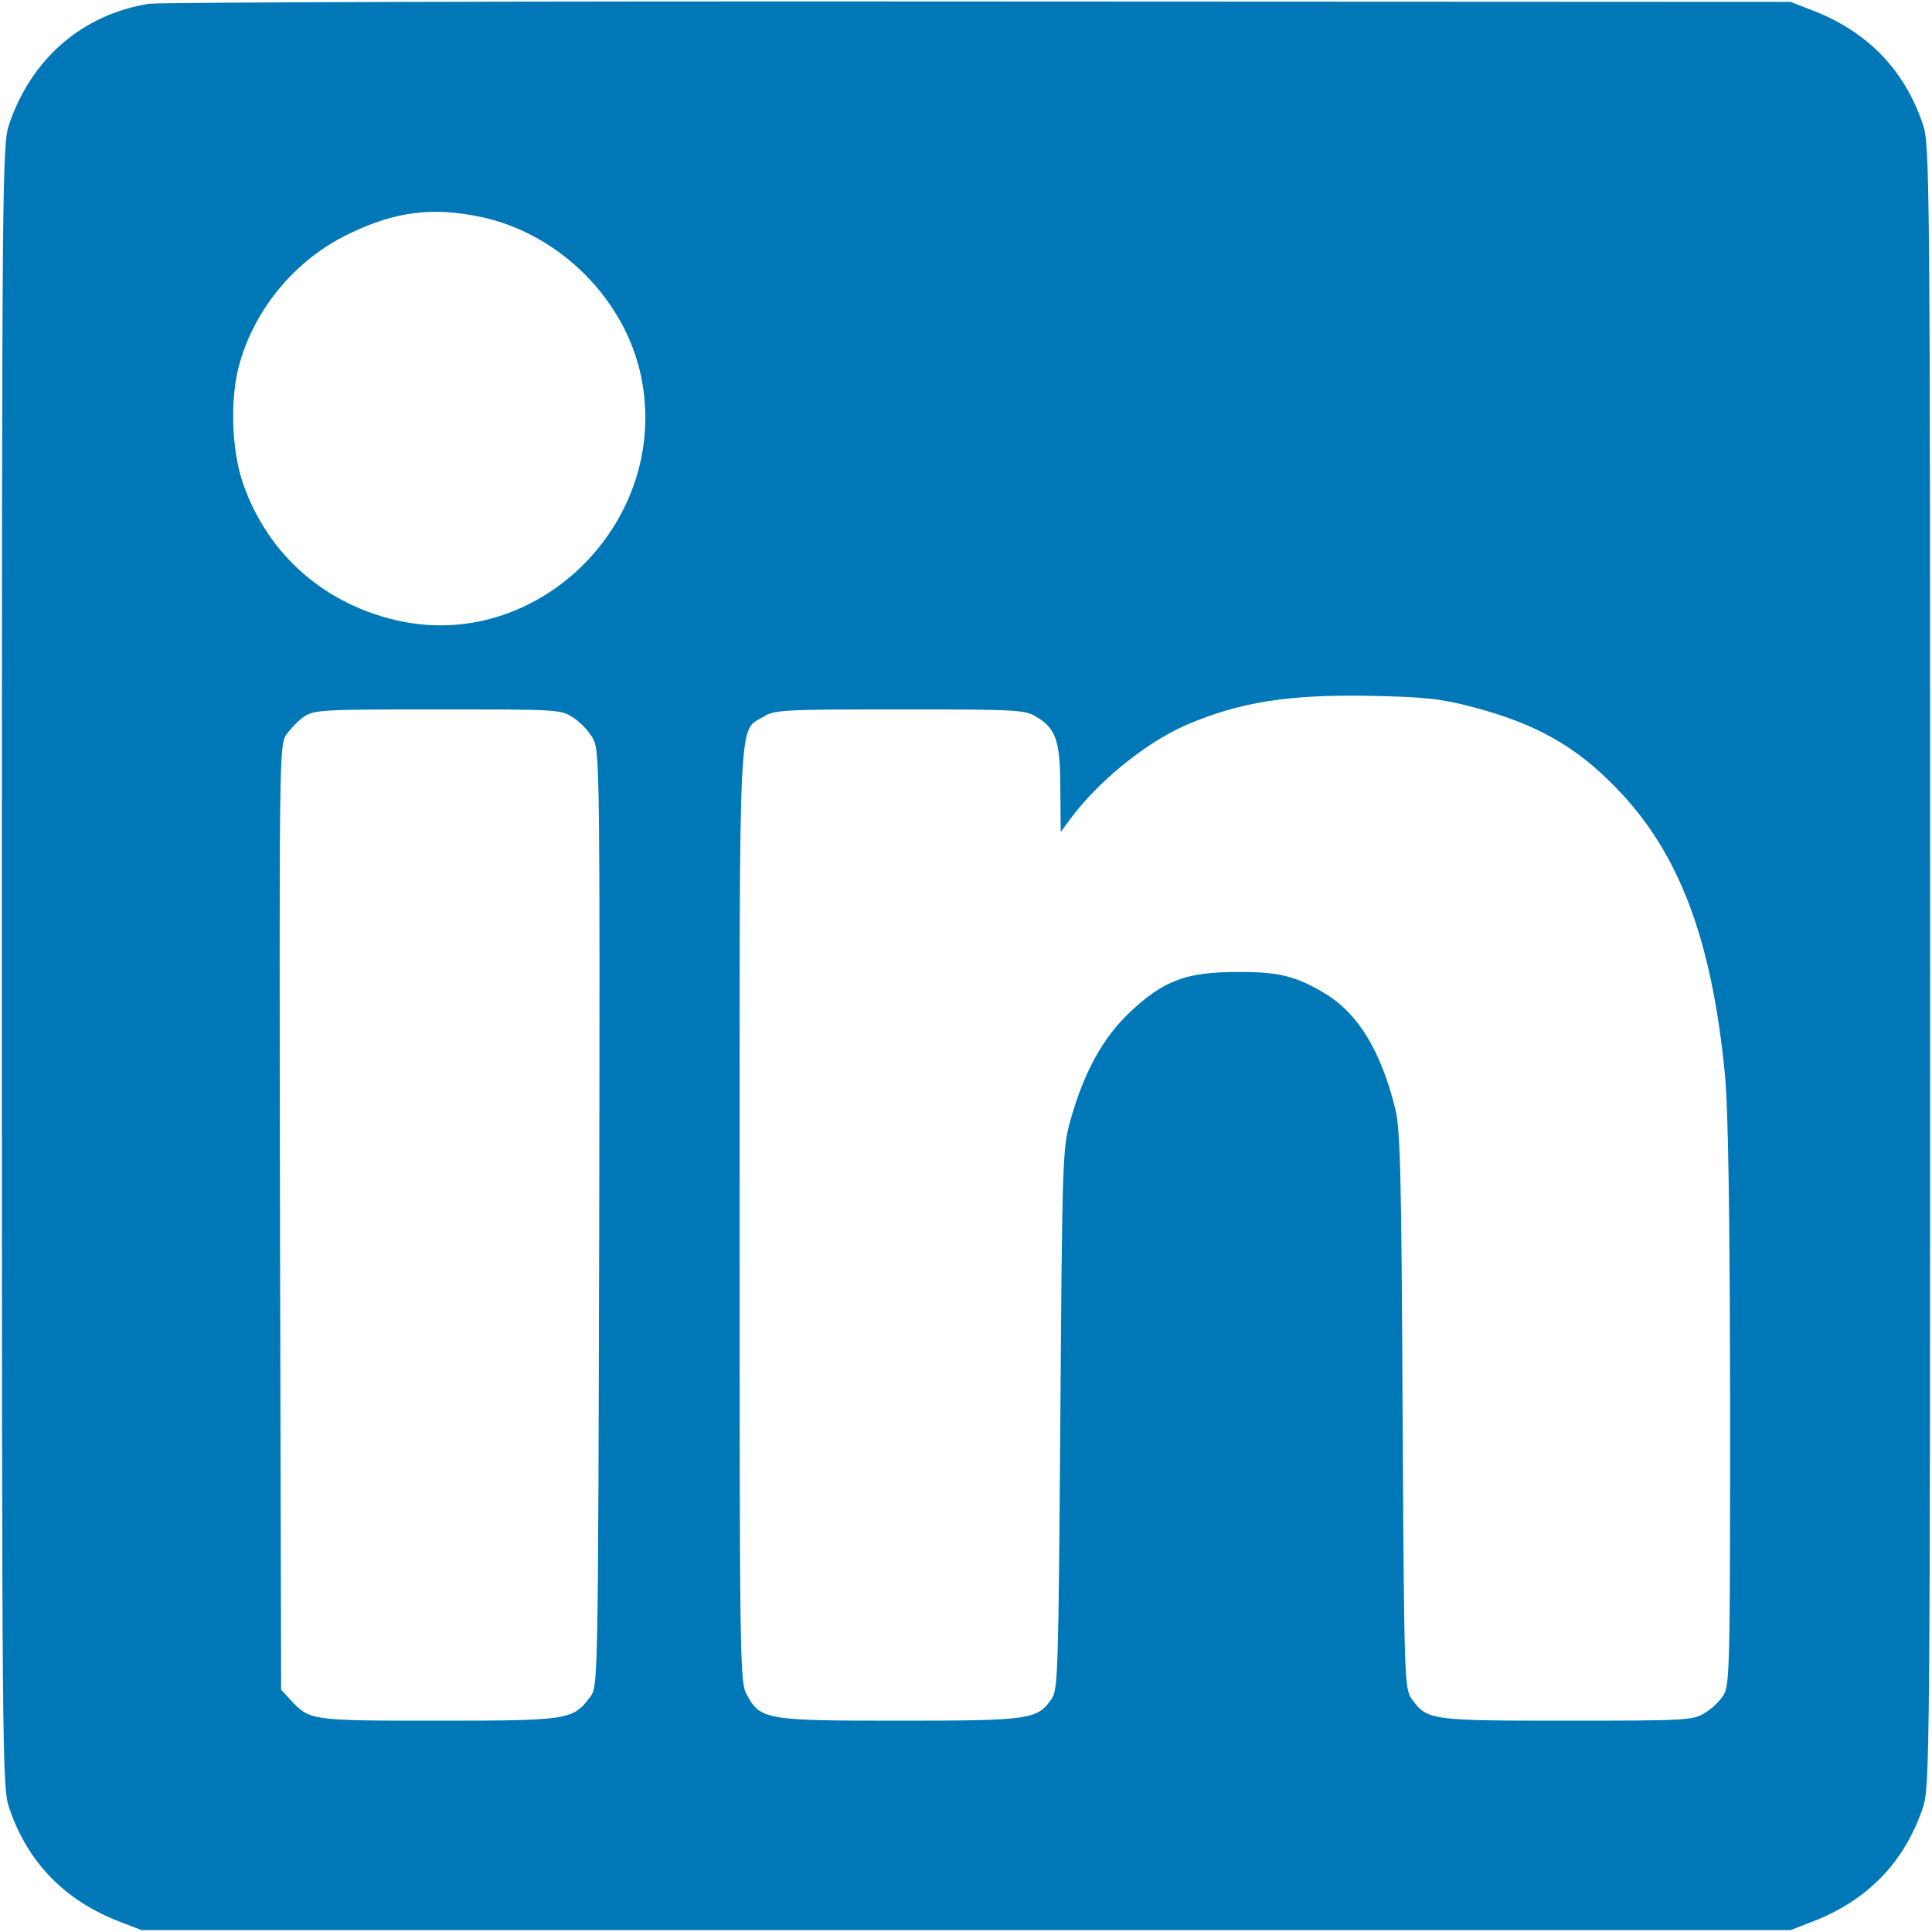
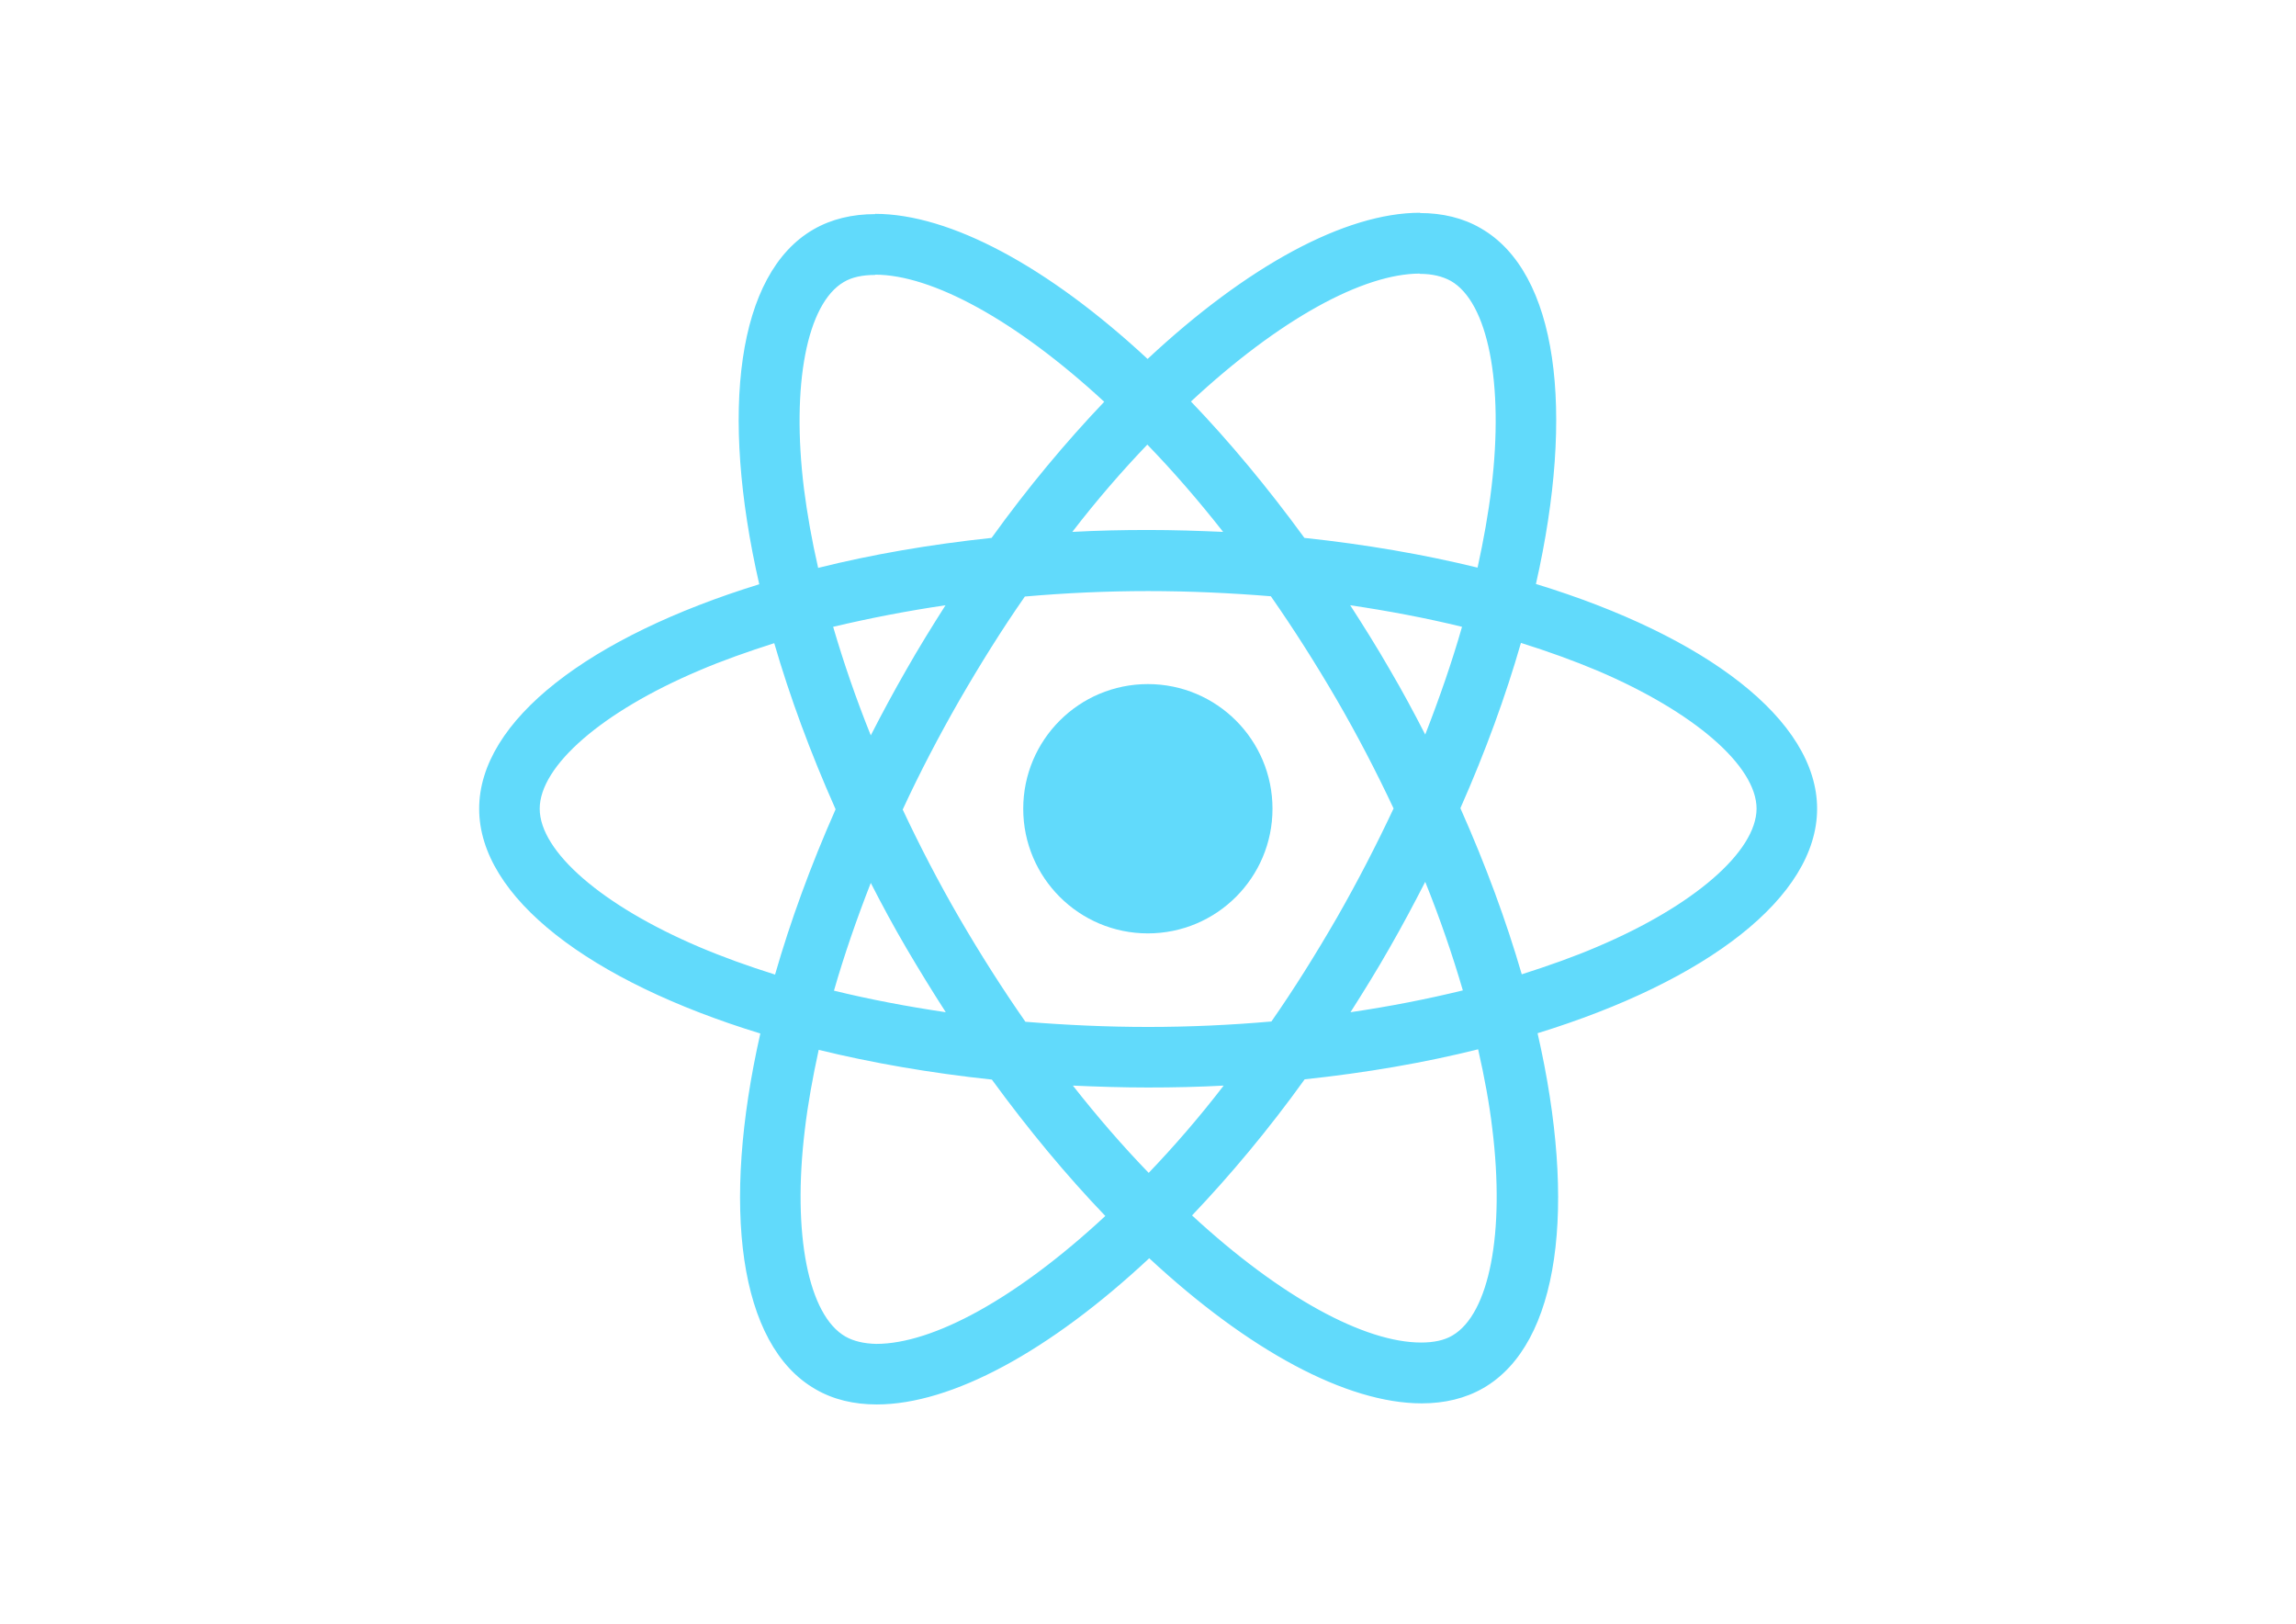
- <svg xmlns="http://www.w3.org/2000/svg" version="1.0" width="512pt" height="512pt" viewBox="0 0 512 512" preserveAspectRatio="xMidYMid meet">
-   <g transform="translate(0,512) scale(0.1,-0.1)" fill="#0077B7" stroke="none" color="white">
-     <path d="M395 5110 c-176 -28 -312 -145 -371 -320 -18 -53 -19 -130 -19 -2230 0 -2100 1 -2177 19 -2230 49 -146 148 -247 294 -303 l57 -22 2185 0 2185 0 57 22 c146 56 245 157 294 303 18 53 19 130 19 2230 0 2100 -1 2177 -19 2230 -49 146 -148 247 -294 303 l-57 22 -2150 1 c-1182 1 -2172 -2 -2200 -6z m880 -565 c207 -44 382 -218 424 -423 78 -376 -262 -724 -634 -649 -200 41 -355 175 -421 366 -31 89 -35 228 -9 318 42 148 150 276 289 343 124 60 222 72 351 45z m2625 -1298 c169 -44 276 -104 383 -215 166 -170 253 -399 288 -757 9 -91 13 -353 14 -875 0 -702 -1 -747 -18 -773 -10 -16 -32 -37 -50 -47 -30 -19 -53 -20 -365 -20 -363 0 -370 1 -411 58 -19 28 -20 46 -24 763 -3 623 -6 744 -19 799 -38 154 -98 254 -188 308 -78 46 -121 57 -235 56 -131 0 -192 -23 -279 -105 -72 -67 -123 -159 -159 -287 -21 -75 -22 -97 -27 -792 -5 -668 -6 -717 -23 -742 -38 -55 -56 -58 -404 -58 -356 0 -368 2 -405 71 -17 32 -18 92 -18 1267 0 1368 -4 1281 64 1323 29 18 56 19 361 19 310 0 332 -1 362 -20 52 -31 63 -64 63 -192 l1 -113 22 30 c74 102 202 206 309 253 141 61 271 82 488 78 147 -3 190 -8 270 -29z m-2379 -30 c19 -12 42 -38 52 -57 16 -33 17 -109 15 -1272 -3 -1233 -3 -1237 -24 -1265 -45 -61 -58 -63 -402 -63 -338 0 -341 0 -392 55 l-25 27 -3 1250 c-2 1206 -2 1252 16 1280 11 16 32 38 48 49 27 18 51 19 355 19 322 0 326 0 360 -23z" />
+ <svg xmlns="http://www.w3.org/2000/svg" viewBox="0 0 841.9 595.3">
+   <g fill="#61DAFB">
+     <path d="M666.3 296.5c0-32.5-40.7-63.3-103.1-82.4 14.4-63.6 8-114.2-20.2-130.4-6.5-3.8-14.1-5.6-22.4-5.6v22.3c4.6 0 8.3.9 11.4 2.6 13.6 7.8 19.5 37.5 14.9 75.7-1.1 9.4-2.9 19.3-5.1 29.4-19.6-4.8-41-8.5-63.5-10.9-13.5-18.5-27.5-35.3-41.6-50 32.6-30.3 63.2-46.9 84-46.9V78c-27.5 0-63.5 19.6-99.9 53.6-36.4-33.8-72.4-53.2-99.9-53.2v22.3c20.7 0 51.4 16.5 84 46.6-14 14.7-28 31.4-41.3 49.9-22.6 2.4-44 6.1-63.6 11-2.3-10-4-19.7-5.2-29-4.7-38.2 1.1-67.9 14.6-75.8 3-1.8 6.9-2.6 11.5-2.6V78.5c-8.4 0-16 1.8-22.6 5.6-28.1 16.2-34.4 66.7-19.9 130.1-62.2 19.2-102.7 49.9-102.7 82.3 0 32.5 40.7 63.3 103.1 82.4-14.4 63.6-8 114.2 20.2 130.4 6.5 3.8 14.1 5.6 22.5 5.6 27.5 0 63.5-19.6 99.9-53.6 36.4 33.8 72.4 53.2 99.9 53.2 8.4 0 16-1.8 22.6-5.6 28.1-16.2 34.4-66.7 19.9-130.1 62-19.1 102.5-49.9 102.5-82.3zm-130.2-66.7c-3.7 12.9-8.3 26.2-13.5 39.5-4.1-8-8.4-16-13.1-24-4.6-8-9.5-15.8-14.4-23.4 14.2 2.1 27.9 4.7 41 7.9zm-45.8 106.5c-7.8 13.5-15.8 26.3-24.1 38.2-14.9 1.3-30 2-45.2 2-15.1 0-30.2-.7-45-1.9-8.3-11.9-16.4-24.6-24.2-38-7.6-13.1-14.5-26.4-20.8-39.8 6.2-13.4 13.2-26.8 20.7-39.9 7.8-13.5 15.8-26.3 24.1-38.2 14.9-1.3 30-2 45.2-2 15.1 0 30.2.7 45 1.9 8.3 11.9 16.4 24.6 24.2 38 7.6 13.1 14.5 26.4 20.8 39.8-6.3 13.4-13.2 26.8-20.7 39.9zm32.3-13c5.4 13.4 10 26.8 13.8 39.8-13.1 3.2-26.9 5.9-41.2 8 4.9-7.7 9.8-15.6 14.4-23.7 4.6-8 8.9-16.1 13-24.1zM421.2 430c-9.3-9.6-18.6-20.3-27.8-32 9 .4 18.2.7 27.5.7 9.4 0 18.7-.2 27.8-.7-9 11.7-18.3 22.4-27.5 32zm-74.4-58.9c-14.2-2.1-27.9-4.7-41-7.9 3.7-12.9 8.3-26.2 13.5-39.5 4.1 8 8.4 16 13.1 24 4.7 8 9.5 15.8 14.4 23.4zM420.7 163c9.3 9.6 18.6 20.3 27.8 32-9-.4-18.2-.7-27.5-.7-9.4 0-18.7.2-27.8.7 9-11.7 18.3-22.4 27.5-32zm-74 58.9c-4.9 7.7-9.8 15.6-14.4 23.7-4.6 8-8.9 16-13 24-5.4-13.4-10-26.8-13.8-39.8 13.1-3.1 26.9-5.8 41.2-7.9zm-90.5 125.2c-35.4-15.1-58.3-34.9-58.3-50.6 0-15.7 22.9-35.6 58.3-50.6 8.6-3.7 18-7 27.7-10.1 5.7 19.6 13.2 40 22.5 60.9-9.2 20.8-16.6 41.1-22.2 60.6-9.9-3.1-19.3-6.5-28-10.2zM310 490c-13.6-7.8-19.5-37.5-14.9-75.7 1.1-9.4 2.9-19.3 5.1-29.4 19.6 4.8 41 8.5 63.5 10.9 13.5 18.5 27.5 35.3 41.6 50-32.6 30.3-63.2 46.9-84 46.9-4.5-.1-8.3-1-11.3-2.7zm237.2-76.2c4.7 38.2-1.1 67.9-14.6 75.8-3 1.8-6.9 2.6-11.5 2.6-20.7 0-51.4-16.5-84-46.6 14-14.7 28-31.4 41.3-49.9 22.6-2.4 44-6.1 63.6-11 2.3 10.1 4.1 19.8 5.2 29.1zm38.5-66.7c-8.6 3.7-18 7-27.7 10.1-5.7-19.6-13.2-40-22.5-60.9 9.2-20.8 16.6-41.1 22.2-60.6 9.9 3.1 19.3 6.5 28.1 10.2 35.4 15.1 58.3 34.9 58.3 50.6-.1 15.7-23 35.6-58.4 50.6zM320.8 78.4z" />
+     <circle cx="420.9" cy="296.5" r="45.7" />
+     <path d="M520.5 78.1z" />
  </g>
</svg>
